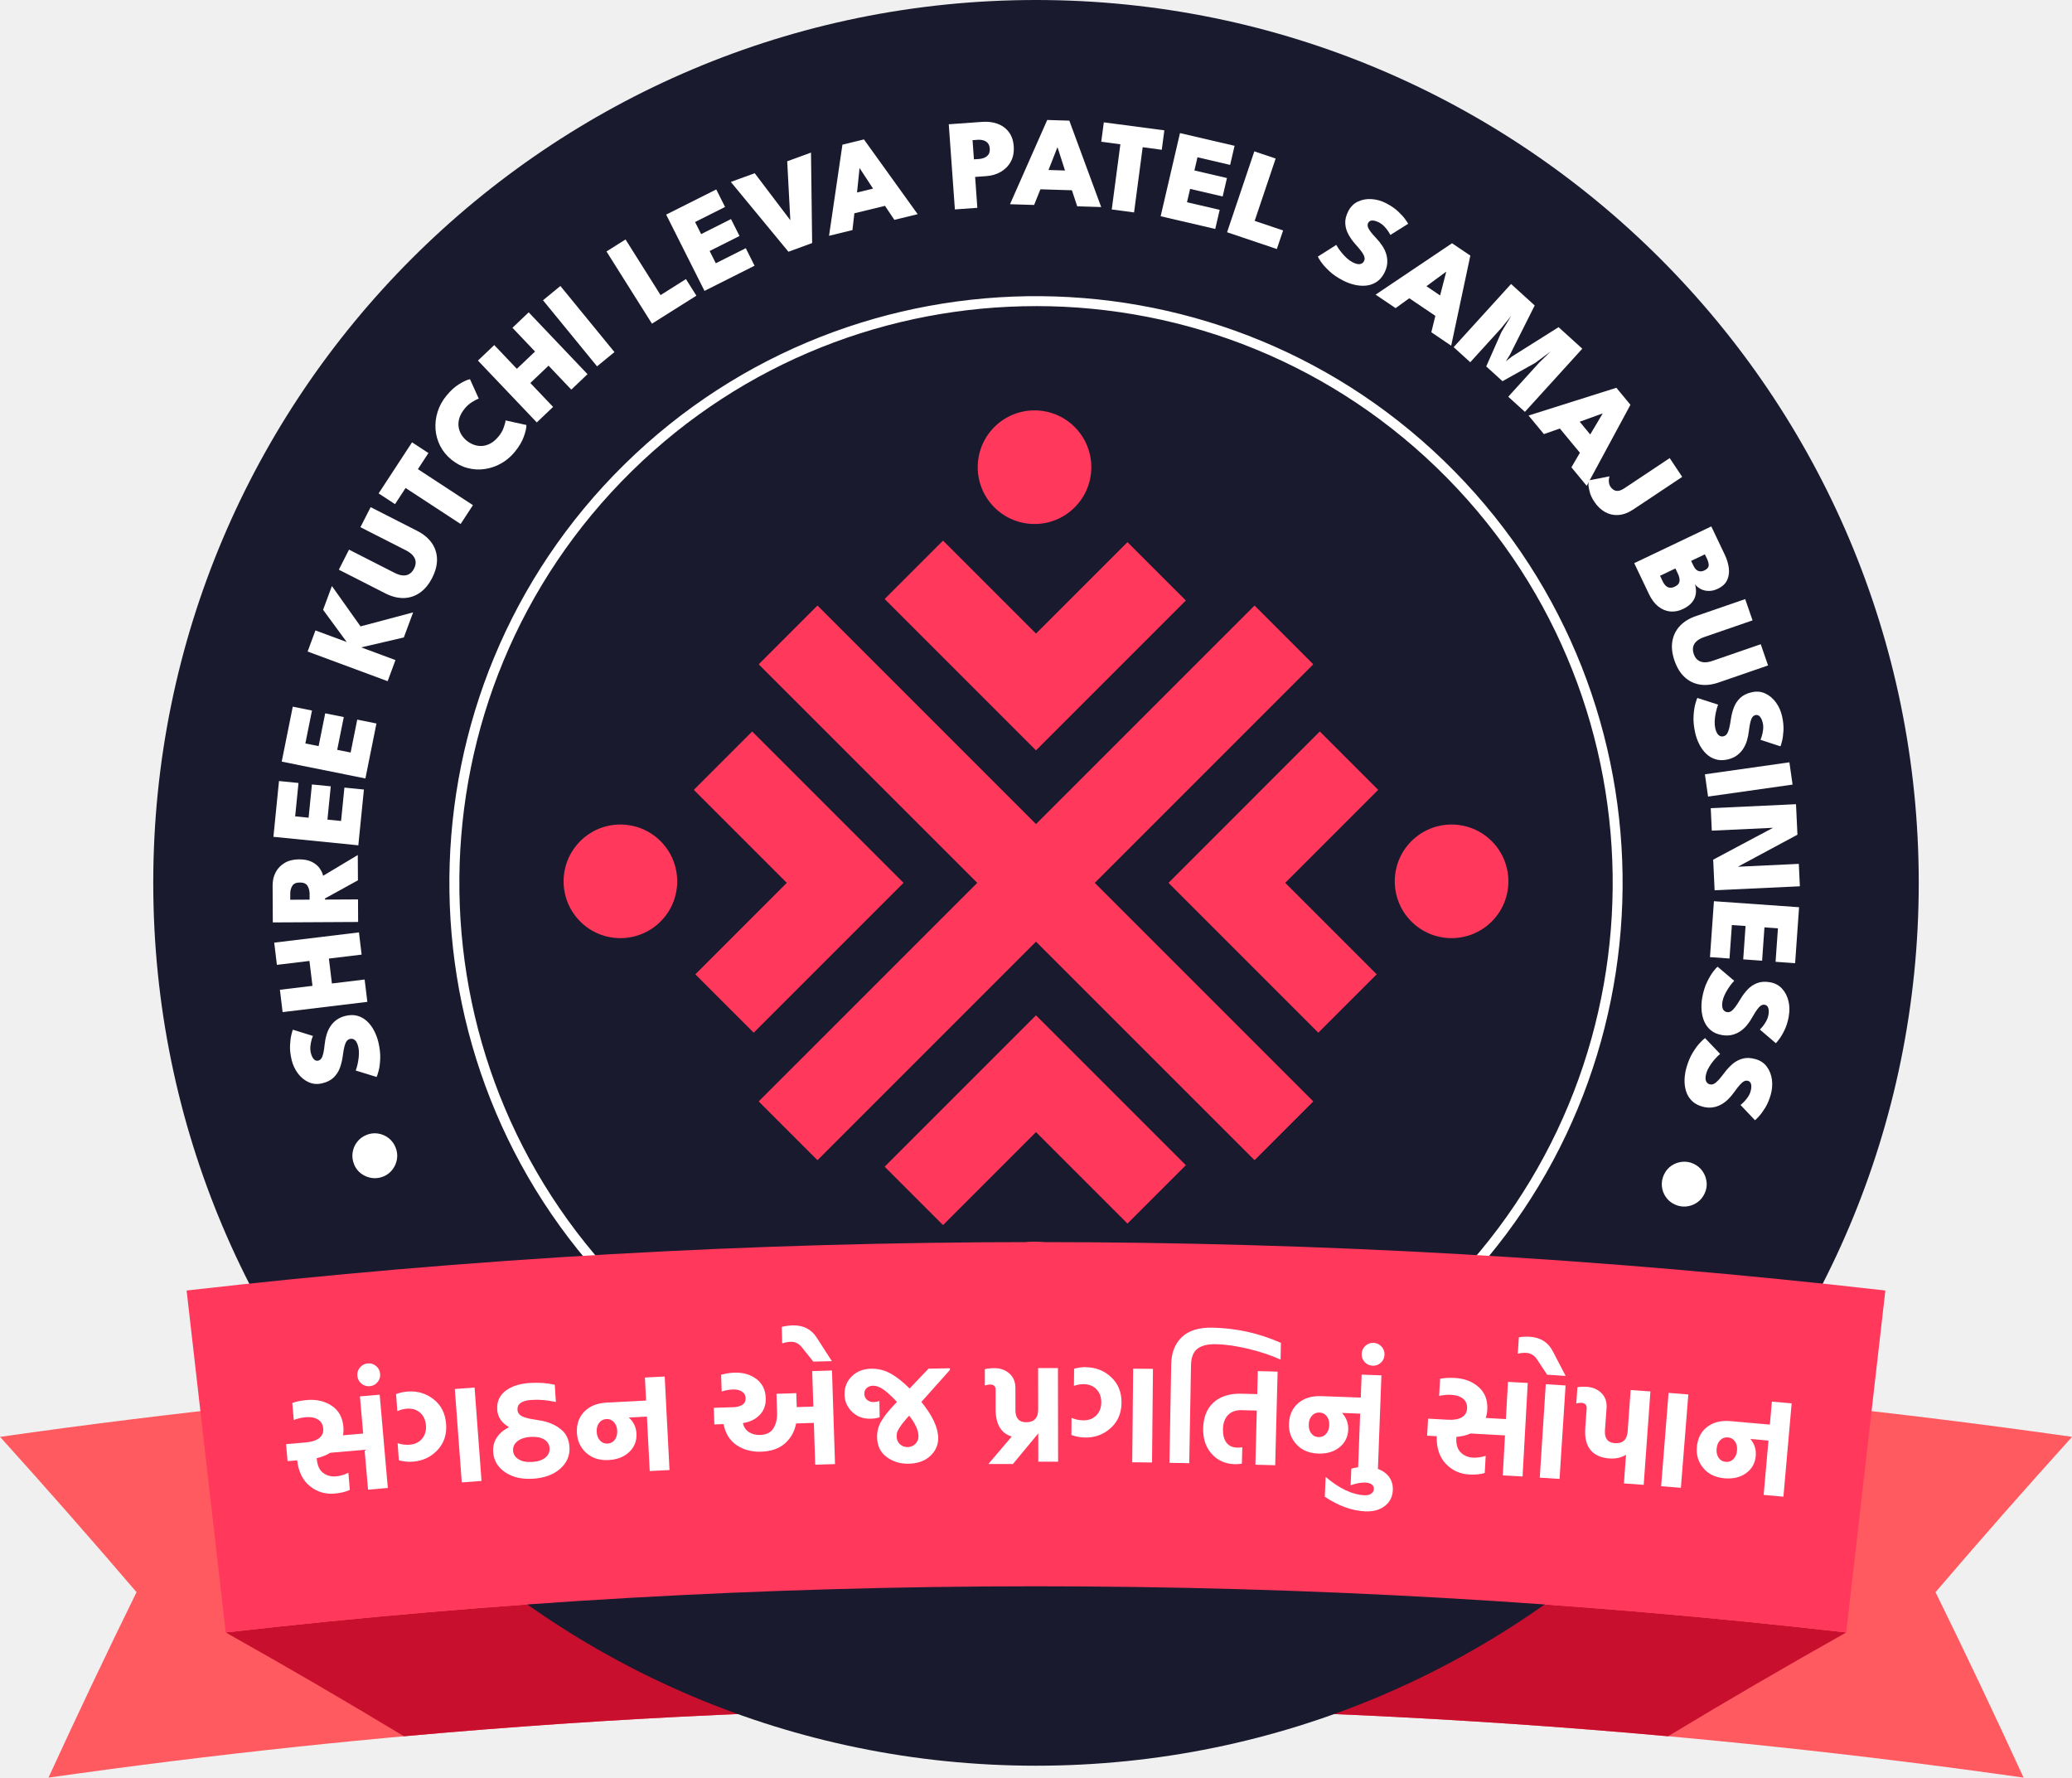
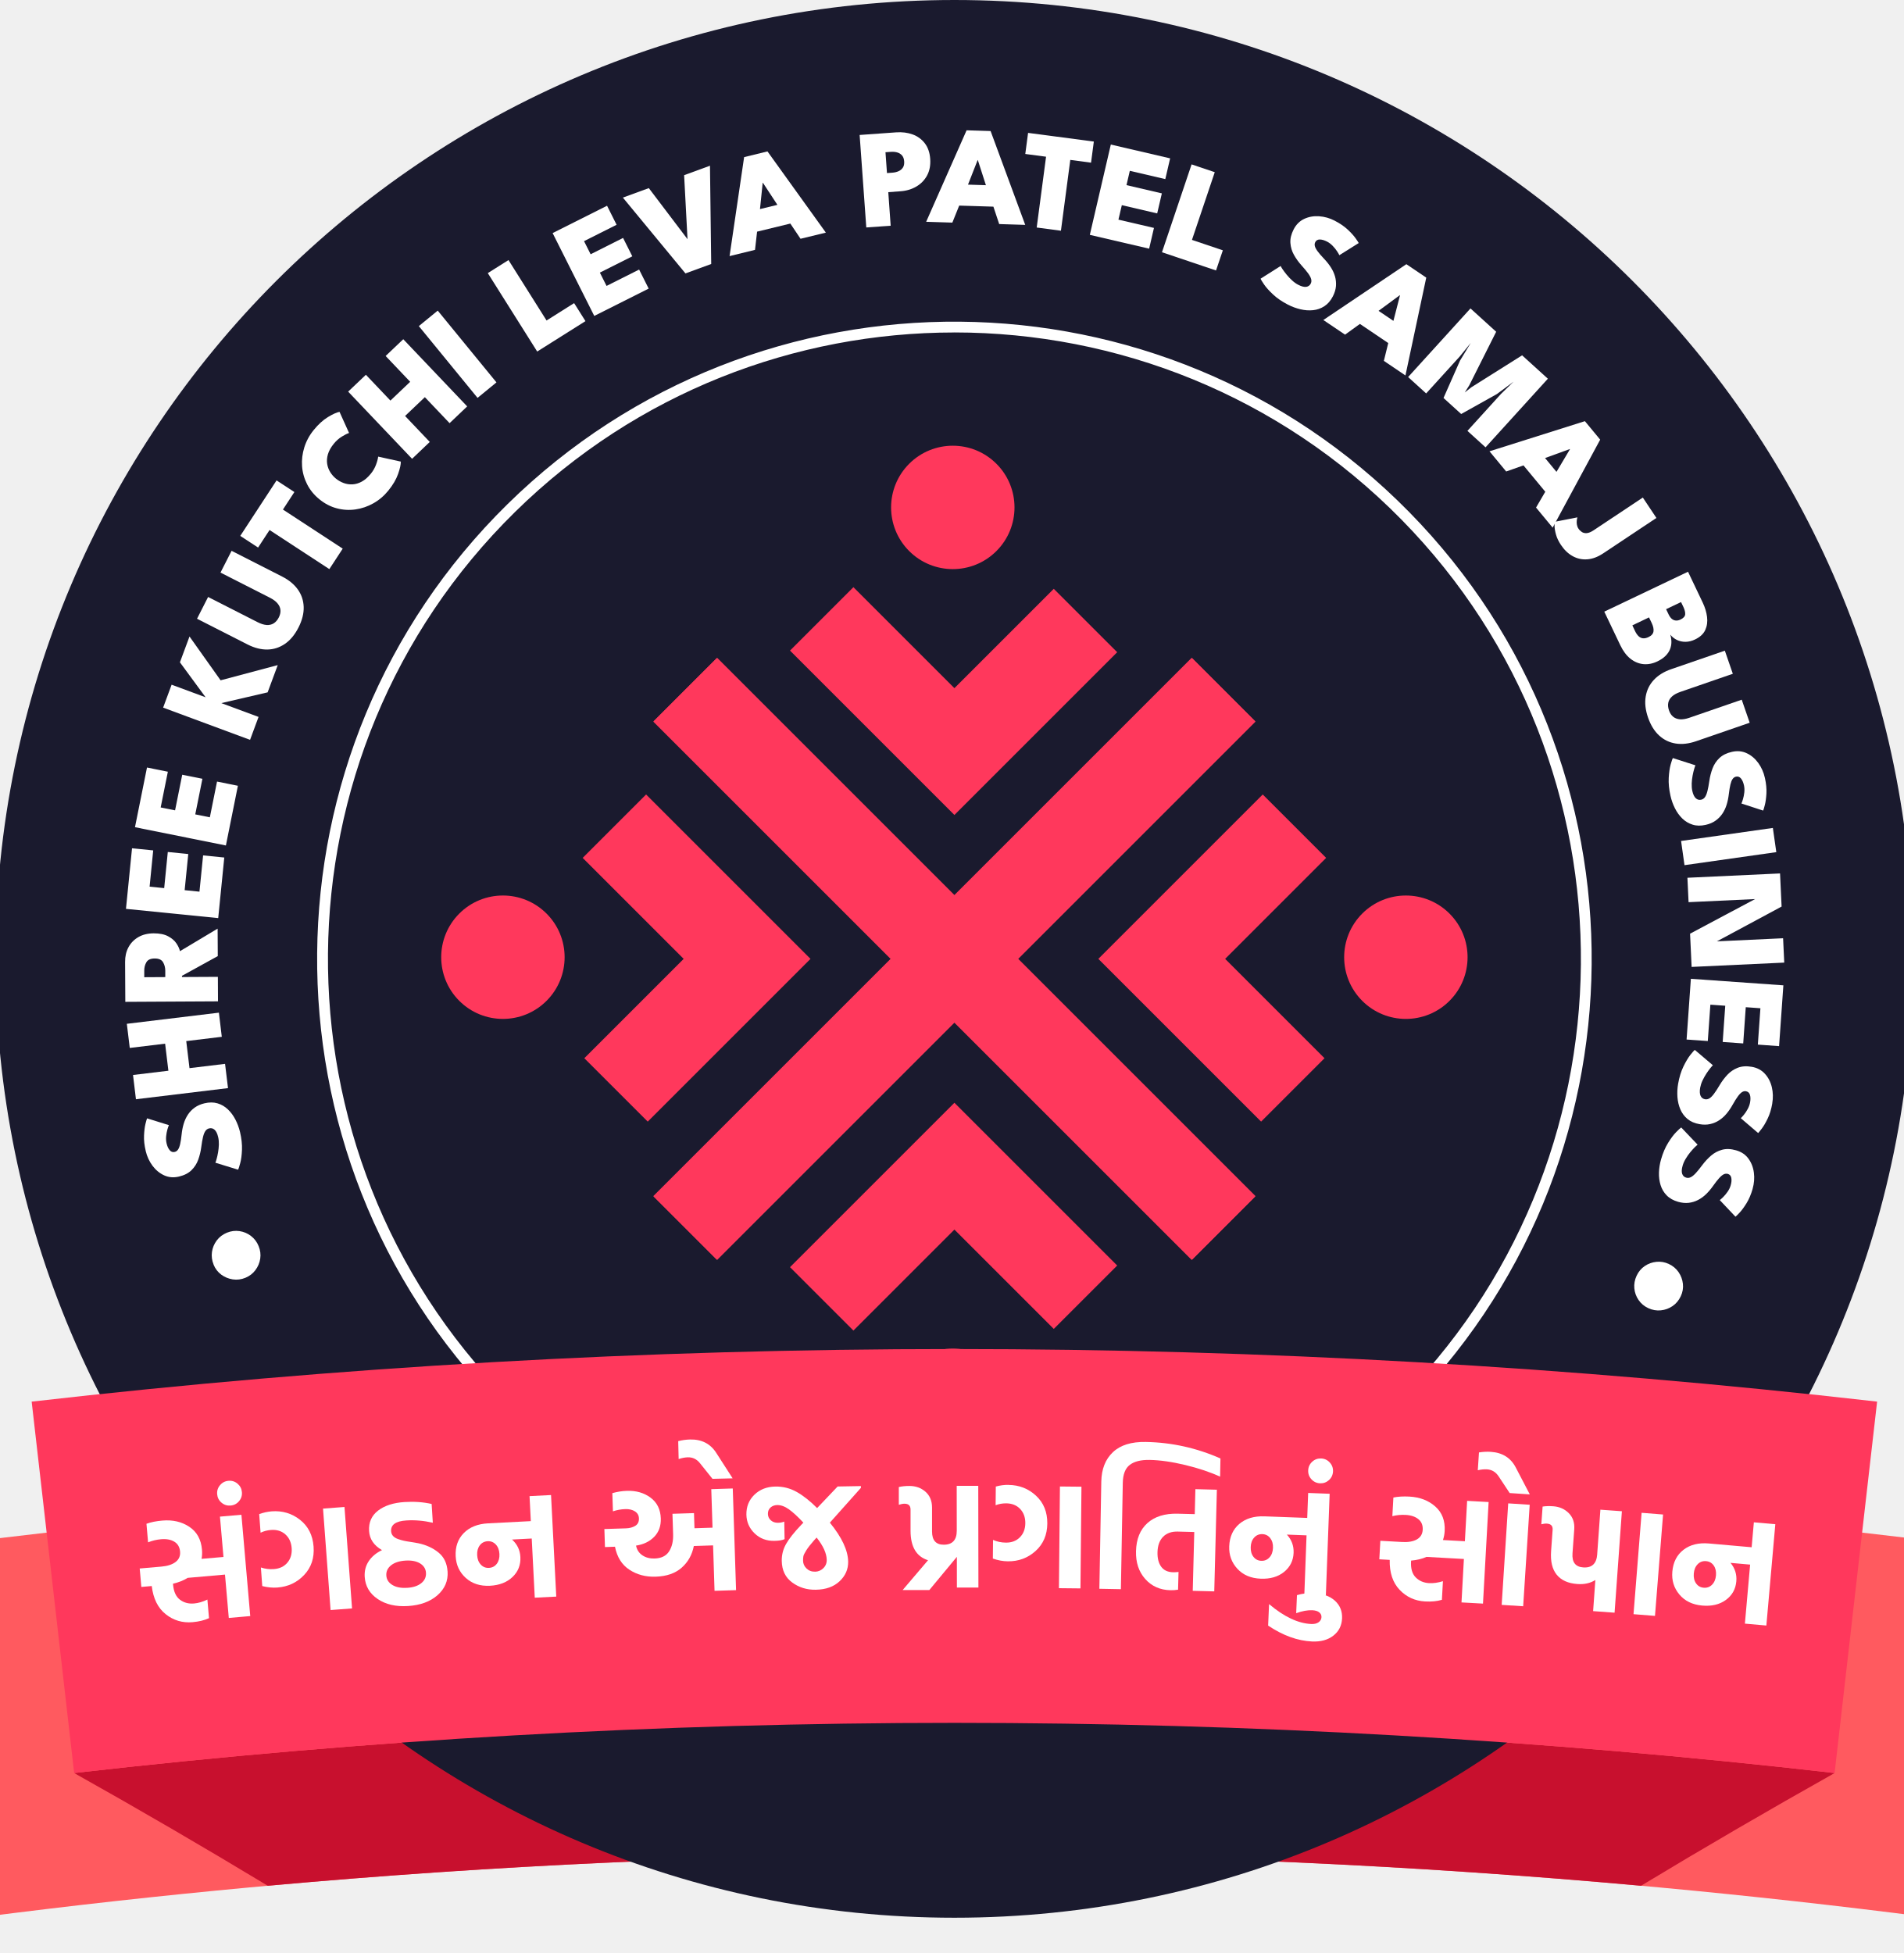
- <svg xmlns="http://www.w3.org/2000/svg" id="Layer_1" data-name="Layer 1" width="723.72" height="620.82" viewBox="0 0 723.72 620.82">
+ <svg xmlns="http://www.w3.org/2000/svg" id="Layer_1" data-name="Layer 1" viewBox="55 0 612 628">
  <defs>
    <style>
      .cls-1 {
        fill: #FF385C;
      }

      .cls-1, .cls-2, .cls-3, .cls-4, .cls-5, .cls-6 {
        stroke-width: 0px;
      }

      .cls-2 {
        fill: #C8102E;
      }

      .cls-3 {
        fill: #FF5A5F;
      }

      .cls-4 {
        fill: #fff;
      }

      .cls-5 {
        fill: #FF385C;
      }

      .cls-6 {
        fill: #1a1a2e;
      }
    </style>
  </defs>
  <g>
    <path class="cls-3" d="M706.79,620.82c-114.4-16.28-229.67-24.42-344.93-24.42s-230.52,8.14-344.92,24.42c9.93-21.65,20.18-43.24,30.75-64.77-15.59-18.22-31.48-36.31-47.67-54.24,120.01-17.08,240.93-25.62,361.85-25.62s241.85,8.54,361.87,25.62c-16.2,17.93-32.1,36.01-47.69,54.24,10.57,21.53,20.82,43.12,30.75,64.77Z" />
    <path class="cls-2" d="M644.87,570.13c-188.05-21.51-377.97-21.51-566.03,0,21.06,11.82,41.82,23.9,62.25,36.25,146.87-13.3,294.64-13.3,441.53,0,20.44-12.34,41.19-24.42,62.25-36.25Z" />
  </g>
  <circle class="cls-6" cx="361.86" cy="308.33" r="308.33" />
  <g>
    <path class="cls-4" d="M123.68,406.63c-.55-1.33-.72-2.69-.53-4.06.2-1.36.71-2.6,1.55-3.71.84-1.11,1.93-1.93,3.26-2.48,1.32-.54,2.67-.71,4.04-.51,1.37.2,2.6.73,3.69,1.56,1.09.84,1.92,1.92,2.46,3.26.55,1.34.72,2.68.52,4.03-.2,1.36-.72,2.58-1.55,3.69s-1.9,1.93-3.21,2.47c-1.34.55-2.69.72-4.06.52-1.37-.21-2.6-.72-3.71-1.53-1.1-.82-1.93-1.9-2.48-3.23Z" />
    <path class="cls-4" d="M101.86,370.13c-.44-1.83-.62-3.5-.55-5.01.07-1.51.22-2.75.46-3.72.24-.97.41-1.57.52-1.79l7.02,2.19c-.14.29-.3.74-.49,1.39-.18.65-.32,1.37-.4,2.17-.08.8-.03,1.57.14,2.3.22.94.55,1.67,1,2.19.44.53.98.71,1.61.56.44-.1.8-.36,1.07-.76.28-.4.51-1,.69-1.8s.34-1.82.47-3.1c.12-1.19.34-2.32.66-3.39.32-1.07.77-2.05,1.35-2.93.58-.88,1.3-1.64,2.18-2.27s1.91-1.09,3.13-1.38c1.55-.37,2.96-.37,4.22.01,1.26.37,2.36,1.02,3.32,1.93.96.91,1.76,2,2.42,3.27.66,1.27,1.15,2.61,1.49,4.01.49,2.08.7,3.99.63,5.73-.07,1.74-.26,3.18-.57,4.31s-.53,1.83-.69,2.08l-7.29-2.24c.09-.19.22-.59.39-1.19.17-.6.33-1.3.47-2.12.15-.82.23-1.66.26-2.53.02-.87-.05-1.68-.23-2.41-.26-1.12-.64-1.9-1.15-2.35-.5-.45-1.08-.6-1.75-.44-.48.12-.88.38-1.18.81-.31.43-.57,1.07-.78,1.92-.21.86-.4,1.98-.58,3.36-.18,1.38-.51,2.7-.97,3.98s-1.18,2.4-2.16,3.37c-.98.96-2.32,1.65-4.02,2.05-1.71.41-3.3.28-4.77-.39-1.46-.67-2.71-1.7-3.75-3.09-1.03-1.4-1.76-2.97-2.18-4.73Z" />
    <path class="cls-4" d="M114.88,334.77l1.05,8.7,11.43-1.38.95,7.8-29.6,3.58-.94-7.8,11.37-1.37-1.05-8.7-11.37,1.37-.94-7.76,29.6-3.58.93,7.76-11.43,1.38Z" />
    <path class="cls-4" d="M95.29,322.14l-.07-12.83c-.01-1.78.35-3.35,1.09-4.72.74-1.38,1.8-2.46,3.18-3.26s3.03-1.2,4.94-1.21c1.9,0,3.44.31,4.63.95,1.19.64,2.09,1.41,2.68,2.31.59.9.97,1.73,1.12,2.48l12.11-7.25.05,8.83-11.51,6.34v.39s11.54-.06,11.54-.06l.04,7.88-29.81.16ZM108.14,314.19v-2.12c-.02-.98-.25-1.87-.72-2.67-.47-.8-1.37-1.2-2.69-1.19-1.31,0-2.2.4-2.66,1.2-.46.79-.69,1.67-.69,2.63v2.19s6.76-.04,6.76-.04Z" />
    <path class="cls-4" d="M95.5,292.26l1.95-19.49,6.81.68-1.16,11.66,4.69.47,1.16-11.62,6.58.66-1.16,11.62,4.76.48,1.17-11.66,6.81.68-1.95,19.48-29.67-2.97Z" />
    <path class="cls-4" d="M98.4,265.99l3.86-19.19,6.71,1.35-2.31,11.49,4.63.93,2.3-11.45,6.49,1.3-2.3,11.45,4.69.94,2.31-11.49,6.71,1.35-3.86,19.2-29.23-5.88Z" />
    <path class="cls-4" d="M125.91,218.76l18.39-4.89-3.25,8.76-14.89,3.46,11.97,4.44-2.73,7.37-27.95-10.36,2.73-7.37,10.93,4.05-8.26-11.25,3.08-8.3,10,14.09Z" />
    <path class="cls-4" d="M125.9,184.1l3.56-6.98,16.26,8.28c2.19,1.12,3.87,2.51,5.05,4.17,1.18,1.66,1.8,3.53,1.87,5.61.06,2.08-.49,4.28-1.67,6.6-1.18,2.32-2.64,4.08-4.36,5.26-1.73,1.18-3.61,1.79-5.65,1.82-2.04.03-4.16-.51-6.35-1.62l-16.26-8.28,3.56-7,15.88,8.09c1.08.55,2.06.86,2.93.92.86.06,1.62-.12,2.28-.53.65-.41,1.2-1.03,1.63-1.88.42-.83.61-1.63.54-2.38-.06-.76-.37-1.47-.93-2.14-.55-.67-1.37-1.28-2.46-1.84l-15.88-8.08Z" />
    <path class="cls-4" d="M141.66,170.44l-3.68,5.63-5.73-3.75,11.67-17.84,5.73,3.74-3.68,5.63,19.22,12.57-4.3,6.58-19.22-12.57Z" />
    <path class="cls-4" d="M174.21,152.35c.75-.92,1.32-1.91,1.7-2.96.39-1.05.61-1.9.68-2.56l7.28,1.6c.02.93-.27,2.26-.88,3.99-.61,1.73-1.65,3.5-3.13,5.33-1.39,1.71-2.99,3.07-4.81,4.09-1.82,1.03-3.74,1.68-5.76,1.97s-4.02.17-6.01-.36c-1.99-.52-3.84-1.49-5.56-2.88-1.72-1.39-3.05-3.02-3.98-4.86-.93-1.84-1.48-3.79-1.62-5.82-.14-2.03.1-4.05.73-6.06.63-2,1.63-3.86,3.02-5.56,1.48-1.82,3-3.21,4.57-4.16,1.57-.95,2.8-1.51,3.72-1.68l3.07,6.8c-.63.2-1.42.6-2.37,1.19-.94.59-1.79,1.35-2.54,2.27-.93,1.15-1.55,2.26-1.88,3.35-.32,1.09-.4,2.12-.25,3.1.15.98.49,1.87.99,2.68.5.81,1.12,1.51,1.85,2.1.74.6,1.56,1.06,2.46,1.4.9.33,1.85.48,2.84.43.99-.05,1.99-.34,2.98-.88,1-.53,1.96-1.38,2.89-2.52Z" />
    <path class="cls-4" d="M191.59,127.72l-6.35,6.04,7.94,8.35-5.69,5.42-20.55-21.6,5.7-5.42,7.89,8.3,6.35-6.04-7.89-8.3,5.67-5.39,20.55,21.6-5.66,5.39-7.94-8.35Z" />
    <path class="cls-4" d="M189.66,104.86l6.08-4.98,18.88,23.08-6.08,4.98-18.88-23.08Z" />
    <path class="cls-4" d="M211.84,87.82l6.65-4.19,12.24,19.43,8.86-5.59,3.65,5.79-15.52,9.78-15.89-25.23Z" />
    <path class="cls-4" d="M232.68,74.95l17.5-8.79,3.07,6.12-10.47,5.26,2.12,4.22,10.43-5.25,2.97,5.91-10.43,5.24,2.15,4.28,10.47-5.26,3.07,6.12-17.49,8.79-13.39-26.64Z" />
    <path class="cls-4" d="M283.66,84.89l-8.27,3.03-20.12-24.38,8.34-3.05,12.44,16.42-1.09-20.58,8.31-3.04.4,31.6Z" />
    <path class="cls-4" d="M294.26,50.52l7.5-1.83,18.77,26.11-8.14,1.98-3.28-4.89-10.69,2.6-.67,5.86-8.18,2,4.68-31.83ZM299.36,67.23l5.59-1.36-4.66-7.1h-.07s-.87,8.46-.87,8.46Z" />
    <path class="cls-4" d="M331.41,43.4l11.71-.84c1.92-.14,3.69.08,5.29.66,1.6.58,2.91,1.53,3.93,2.85,1.01,1.31,1.6,2.99,1.74,5.04.14,2.03-.19,3.79-1,5.3-.81,1.51-1.97,2.7-3.47,3.58-1.5.88-3.21,1.39-5.13,1.52l-3.88.28.77,10.79-7.84.56-2.14-29.74ZM340.18,55.65l1.69-.12c.78-.05,1.47-.22,2.06-.49.59-.27,1.05-.66,1.38-1.17.33-.51.46-1.18.4-1.99-.06-.79-.28-1.42-.68-1.89-.4-.46-.9-.78-1.53-.97-.62-.18-1.33-.25-2.11-.19l-1.69.12.48,6.69Z" />
    <path class="cls-4" d="M365.78,41.9l7.72.24,11.13,30.17-8.37-.26-1.86-5.6-11-.34-2.2,5.47-8.42-.26,13-29.42ZM366.23,59.37l5.76.18-2.6-8.08h-.06s-3.1,7.9-3.1,7.9Z" />
    <path class="cls-4" d="M391.32,50.39l-6.67-.88.9-6.78,21.14,2.79-.9,6.79-6.67-.89-3.01,22.77-7.79-1.03,3.01-22.77Z" />
    <path class="cls-4" d="M412.15,46.48l19.07,4.44-1.55,6.67-11.41-2.66-1.07,4.6,11.37,2.65-1.5,6.44-11.37-2.65-1.09,4.66,11.42,2.66-1.55,6.67-19.07-4.44,6.75-29.04Z" />
    <path class="cls-4" d="M438.12,52.86l7.45,2.51-7.33,21.77,9.93,3.35-2.19,6.48-17.38-5.86,9.52-28.25Z" />
    <path class="cls-4" d="M484.15,70.98c1.67.86,3.06,1.81,4.16,2.84,1.1,1.03,1.94,1.96,2.52,2.77.58.82.92,1.34,1.03,1.56l-6.23,3.91c-.13-.29-.37-.71-.74-1.27s-.83-1.14-1.39-1.72c-.56-.58-1.17-1.05-1.84-1.39-.86-.44-1.63-.66-2.31-.67-.69,0-1.18.28-1.47.85-.21.4-.24.84-.12,1.31s.43,1.04.92,1.69c.49.66,1.16,1.44,2.05,2.37.82.86,1.54,1.77,2.15,2.71.61.94,1.06,1.92,1.35,2.93.29,1.01.39,2.06.31,3.13-.09,1.07-.42,2.16-.99,3.28-.73,1.42-1.65,2.48-2.75,3.19s-2.31,1.14-3.62,1.27c-1.32.14-2.67.04-4.06-.29-1.39-.33-2.73-.82-4.01-1.48-1.9-.98-3.49-2.06-4.76-3.25-1.28-1.19-2.25-2.27-2.91-3.23-.66-.97-1.04-1.59-1.13-1.88l6.44-4.08c.09.2.3.55.64,1.07.35.52.78,1.09,1.31,1.74.52.64,1.11,1.26,1.75,1.84.64.59,1.3,1.06,1.97,1.4,1.02.53,1.86.74,2.53.66.67-.09,1.16-.43,1.47-1.03.23-.44.28-.92.15-1.44-.13-.51-.44-1.12-.96-1.84-.51-.71-1.24-1.59-2.18-2.63-.93-1.03-1.72-2.14-2.39-3.33-.67-1.18-1.05-2.46-1.15-3.83s.25-2.83,1.05-4.39c.81-1.57,1.94-2.69,3.4-3.37,1.46-.68,3.05-.96,4.78-.84,1.73.12,3.4.59,5.01,1.42Z" />
    <path class="cls-4" d="M507.17,84.95l6.4,4.32-6.69,31.46-6.94-4.69,1.41-5.73-9.11-6.15-4.78,3.45-6.98-4.71,26.7-17.95ZM498.24,99.96l4.77,3.22,2.12-8.22-.06-.04-6.83,5.03Z" />
    <path class="cls-4" d="M552.68,121.77l-20.05,22.07-5.82-5.29,10.78-11.87,4.03-3.93-5.34,3.96-11.48,6.42-5.68-5.16,5.31-12.02,3.45-5.68-3.55,4.37-10.79,11.87-5.8-5.27,20.05-22.06,8.26,7.5-8.64,17.2-1.45,2.31,2.14-1.68,16.29-10.25,8.28,7.52Z" />
    <path class="cls-4" d="M564.57,135.42l4.92,5.95-15.28,28.3-5.34-6.46,2.97-5.09-7.01-8.47-5.56,1.96-5.37-6.49,30.67-9.69ZM551.77,147.29l3.67,4.44,4.34-7.29-.04-.05-7.98,2.9Z" />
    <path class="cls-4" d="M570.42,177.96c-1.71,1.14-3.4,1.77-5.07,1.89-1.67.13-3.23-.21-4.69-1.01-1.46-.8-2.73-2.02-3.81-3.65-.75-1.13-1.27-2.22-1.56-3.27-.3-1.06-.45-1.96-.47-2.7-.02-.75.01-1.23.09-1.44l7.27-1.42c-.11.31-.18.67-.22,1.07-.05.41-.03.84.05,1.3.08.45.24.88.5,1.26.27.42.63.77,1.06,1.06.43.3.96.42,1.59.38.63-.04,1.38-.35,2.25-.93l15.79-10.51,4.37,6.56-17.14,11.41Z" />
    <path class="cls-4" d="M597.73,183.84l4.72,9.91c.74,1.55,1.21,3.09,1.4,4.62.2,1.53,0,2.93-.57,4.2-.58,1.27-1.68,2.29-3.3,3.06-1.03.5-2.05.74-3.06.75-1.01,0-1.93-.2-2.77-.61-.83-.41-1.54-.98-2.12-1.7.24.79.36,1.58.36,2.38,0,.8-.15,1.58-.45,2.33-.3.75-.78,1.46-1.45,2.13-.67.67-1.54,1.26-2.61,1.77-1.52.73-3.03,1.01-4.52.87-1.49-.15-2.87-.73-4.15-1.74-1.27-1.01-2.35-2.45-3.24-4.31l-5.16-10.82,26.91-12.83ZM579.83,201.08l.88,1.86c.34.71.72,1.25,1.14,1.65.42.39.89.61,1.42.66.52.05,1.1-.08,1.74-.38.98-.46,1.52-1.08,1.62-1.85.11-.77-.09-1.66-.58-2.7l-.86-1.79-5.36,2.56ZM590.69,195.9l.81,1.69c.29.6.62,1.06,1,1.39.38.32.81.51,1.29.55.48.05,1-.06,1.56-.33.92-.44,1.41-.99,1.47-1.65.05-.66-.14-1.44-.57-2.36l-.76-1.59-4.79,2.28Z" />
    <path class="cls-4" d="M615,224.99l2.56,7.41-17.25,5.95c-2.32.8-4.49,1.05-6.5.74-2.02-.31-3.8-1.16-5.34-2.56-1.54-1.4-2.73-3.33-3.59-5.79-.85-2.46-1.1-4.73-.75-6.78.35-2.07,1.22-3.84,2.62-5.34,1.39-1.49,3.25-2.64,5.57-3.44l17.25-5.95,2.57,7.43-16.84,5.81c-1.15.4-2.05.88-2.7,1.47-.64.58-1.05,1.25-1.21,2-.16.76-.09,1.58.22,2.48.3.88.75,1.57,1.34,2.05.59.48,1.32.75,2.19.83.87.06,1.88-.1,3.03-.5l16.84-5.81Z" />
    <path class="cls-4" d="M622.45,250.13c.41,1.84.57,3.51.49,5.02-.09,1.51-.26,2.74-.51,3.71s-.43,1.56-.54,1.79l-6.99-2.28c.14-.28.31-.74.5-1.39.19-.64.34-1.36.43-2.16.09-.8.05-1.57-.11-2.3-.21-.94-.53-1.68-.97-2.2-.43-.53-.97-.72-1.6-.58-.44.1-.8.35-1.08.75-.29.4-.52,1-.71,1.79-.19.79-.36,1.82-.51,3.09-.14,1.19-.37,2.32-.7,3.38-.33,1.07-.79,2.04-1.38,2.91s-1.33,1.62-2.21,2.24-1.93,1.07-3.15,1.34c-1.56.35-2.96.33-4.21-.07-1.25-.39-2.35-1.05-3.3-1.97-.95-.92-1.74-2.02-2.38-3.3-.64-1.27-1.12-2.62-1.43-4.03-.47-2.09-.65-4-.56-5.74.1-1.74.31-3.18.62-4.3.32-1.13.55-1.82.72-2.07l7.25,2.33c-.1.19-.23.59-.41,1.18-.18.6-.34,1.3-.5,2.11-.16.82-.25,1.66-.29,2.53-.03.87.03,1.68.19,2.41.25,1.12.62,1.9,1.12,2.36.5.46,1.07.62,1.73.47.49-.11.89-.37,1.2-.8.31-.43.58-1.06.8-1.92.22-.85.43-1.97.63-3.36.2-1.37.54-2.69,1.02-3.97.48-1.27,1.21-2.39,2.21-3.34s2.34-1.62,4.04-2c1.72-.39,3.31-.24,4.76.45,1.46.68,2.69,1.73,3.71,3.14,1.01,1.41,1.72,2.99,2.11,4.76Z" />
    <path class="cls-4" d="M625.01,266.23l1.11,7.78-29.52,4.19-1.1-7.78,29.51-4.19Z" />
    <path class="cls-4" d="M620.51,288.45l-.08.6-22.52,1.05-.37-7.85,29.78-1.39.5,10.65-21.96,11.81-.14-.56,22.58-1.06.37,7.83-29.78,1.39-.5-10.69,22.13-11.78Z" />
    <path class="cls-4" d="M628.39,316.86l-1.38,19.53-6.83-.49.83-11.69-4.71-.34-.82,11.65-6.6-.47.82-11.65-4.78-.34-.83,11.69-6.82-.48,1.38-19.53,29.74,2.1Z" />
    <path class="cls-4" d="M624.82,354.84c-.32,1.85-.81,3.46-1.47,4.82-.65,1.36-1.29,2.44-1.89,3.23s-1,1.28-1.18,1.45l-5.58-4.78c.23-.21.56-.57.99-1.09.43-.52.84-1.13,1.22-1.84.39-.71.65-1.43.78-2.17.17-.95.15-1.75-.05-2.41s-.62-1.03-1.26-1.15c-.44-.08-.87.01-1.29.28-.41.26-.86.72-1.34,1.38-.48.65-1.03,1.54-1.66,2.65-.58,1.05-1.23,2-1.94,2.86s-1.51,1.58-2.4,2.16c-.88.58-1.85.99-2.9,1.22-1.05.24-2.19.25-3.42.03-1.57-.27-2.86-.83-3.87-1.67-1.01-.84-1.77-1.87-2.29-3.08-.52-1.21-.83-2.53-.94-3.96-.1-1.42-.03-2.85.22-4.27.37-2.1.93-3.94,1.69-5.52.76-1.57,1.5-2.81,2.22-3.74.73-.92,1.21-1.46,1.46-1.63l5.81,4.93c-.16.14-.44.45-.83.93s-.81,1.07-1.27,1.76c-.45.69-.87,1.44-1.24,2.22-.37.79-.61,1.56-.75,2.3-.2,1.12-.15,2,.13,2.62.28.61.76.98,1.43,1.1.49.08.96-.01,1.41-.28.45-.27.94-.76,1.47-1.47.53-.7,1.15-1.66,1.86-2.86.71-1.19,1.53-2.28,2.46-3.27.93-.99,2.04-1.74,3.32-2.24,1.28-.5,2.78-.61,4.5-.31,1.74.3,3.15,1.05,4.23,2.24,1.09,1.19,1.83,2.63,2.23,4.32s.44,3.43.13,5.21Z" />
    <path class="cls-4" d="M618.51,382.27c-.52,1.81-1.18,3.36-1.97,4.64-.8,1.29-1.54,2.29-2.22,3.02-.69.73-1.13,1.17-1.33,1.31l-5.05-5.34c.25-.18.62-.51,1.1-.98.48-.48.95-1.04,1.41-1.7.46-.66.8-1.35,1-2.07.27-.92.33-1.72.2-2.4s-.51-1.1-1.13-1.28c-.43-.12-.87-.07-1.31.14-.44.22-.93.63-1.48,1.24-.55.6-1.19,1.43-1.93,2.47-.69.98-1.43,1.86-2.23,2.64s-1.67,1.41-2.61,1.9-1.94.79-3.01.92c-1.07.12-2.2.01-3.41-.33-1.53-.44-2.76-1.13-3.67-2.07-.92-.94-1.57-2.04-1.96-3.31-.39-1.26-.56-2.61-.52-4.03.05-1.43.27-2.83.67-4.22.59-2.06,1.34-3.82,2.26-5.31.92-1.49,1.79-2.65,2.61-3.48.82-.84,1.36-1.33,1.62-1.48l5.26,5.52c-.17.13-.48.41-.92.84-.44.44-.92.98-1.45,1.62-.53.64-1.01,1.33-1.46,2.09-.45.75-.78,1.48-.98,2.21-.32,1.1-.37,1.97-.15,2.61s.65,1.06,1.3,1.24c.48.14.95.1,1.43-.13.48-.22,1.02-.66,1.62-1.3.6-.65,1.32-1.53,2.15-2.65.83-1.11,1.76-2.11,2.79-3s2.21-1.52,3.53-1.88c1.33-.37,2.83-.31,4.51.17,1.7.48,3.02,1.37,3.97,2.67s1.54,2.81,1.76,4.53c.22,1.72.08,3.45-.41,5.19Z" />
    <path class="cls-4" d="M595.39,416.83c-.61,1.31-1.48,2.36-2.62,3.14-1.14.78-2.4,1.24-3.78,1.38-1.38.14-2.73-.1-4.04-.71-1.3-.6-2.34-1.48-3.12-2.62-.78-1.14-1.24-2.4-1.36-3.77s.12-2.71.73-4.02c.61-1.31,1.48-2.35,2.61-3.12,1.13-.77,2.39-1.22,3.76-1.36,1.38-.14,2.71.09,3.99.69,1.31.61,2.35,1.49,3.14,2.63.78,1.15,1.24,2.4,1.39,3.76.15,1.36-.08,2.7-.7,4.01Z" />
  </g>
  <path class="cls-4" d="M361.88,513.23c-53.1,0-106.17-20.44-146.24-61.22-79.22-80.63-78.08-210.67,2.54-289.9,80.63-79.22,210.68-78.08,289.9,2.54h0c79.22,80.63,78.08,210.67-2.54,289.9-39.85,39.15-91.77,58.68-143.66,58.68ZM361.85,106.91c-51.01,0-102.05,19.19-141.22,57.68-79.26,77.88-80.38,205.72-2.5,284.98,77.88,79.26,205.72,80.39,284.98,2.5,79.26-77.88,80.38-205.72,2.5-284.98-39.39-40.08-91.56-60.19-143.76-60.19Z" />
  <g>
    <g>
      <polygon class="cls-5" points="393.81 189.34 361.86 221.28 329.39 188.81 309 209.2 361.86 262.06 414.2 209.72 393.81 189.34" />
      <polygon class="cls-5" points="438.16 211.51 361.86 287.8 285.57 211.51 265.18 231.9 361.86 328.58 458.54 231.9 438.16 211.51" />
      <rect class="cls-5" x="341.5" y="143.33" width="39.68" height="39.68" rx="19.84" ry="19.84" transform="translate(-9.54 303.29) rotate(-45)" />
    </g>
    <g>
      <polygon class="cls-5" points="393.81 427.32 361.86 395.38 329.39 427.85 309 407.46 361.86 354.6 414.2 406.94 393.81 427.32" />
      <polygon class="cls-5" points="438.16 405.15 361.86 328.86 285.57 405.15 265.18 384.76 361.86 288.08 458.54 384.76 438.16 405.15" />
      <rect class="cls-5" x="341.5" y="433.65" width="39.68" height="39.68" rx="19.84" ry="19.84" transform="translate(-214.83 388.33) rotate(-45)" />
    </g>
    <g>
      <polygon class="cls-5" points="480.86 340.28 448.91 308.33 481.38 275.86 460.99 255.47 408.14 308.33 460.47 360.66 480.86 340.28" />
      <polygon class="cls-5" points="458.68 384.62 382.39 308.33 458.68 232.04 438.3 211.65 341.61 308.33 438.3 405.01 458.68 384.62" />
      <rect class="cls-5" x="487.18" y="287.96" width="39.68" height="39.68" rx="19.84" ry="19.84" transform="translate(-69.15 448.67) rotate(-45)" />
    </g>
    <g>
      <polygon class="cls-5" points="242.87 340.28 274.81 308.33 242.34 275.86 262.73 255.47 315.59 308.33 263.26 360.66 242.87 340.28" />
      <polygon class="cls-5" points="265.04 384.62 341.34 308.33 265.04 232.04 285.43 211.65 382.11 308.33 285.43 405.01 265.04 384.62" />
      <rect class="cls-5" x="196.86" y="287.96" width="39.68" height="39.68" rx="19.84" ry="19.84" transform="translate(-154.18 243.38) rotate(-45)" />
    </g>
  </g>
  <path class="cls-1" d="M644.87,570.13c-188.05-21.51-377.97-21.51-566.03,0-4.55-39.81-9.11-79.62-13.66-119.43,197.14-22.55,396.2-22.55,593.35,0-4.55,39.81-9.11,79.62-13.67,119.43Z" />
  <g>
    <path class="cls-4" d="M100.44,510.28l-.52-5.92,6.99-.61c1.97-.17,3.5-.68,4.57-1.5,1.07-.83,1.54-1.94,1.42-3.33-.13-1.46-.75-2.52-1.87-3.19s-2.53-.93-4.25-.78c-1.46.13-2.85.46-4.17,1l-.52-5.97c1.42-.52,3.12-.86,5.1-1.03,3.33-.29,6.22.37,8.66,1.99,2.44,1.61,3.81,4.07,4.09,7.37.09,1,.04,1.99-.13,2.95l7.04-.61-1.13-12.97,6.9-.6,2.84,32.58-6.9.6-1.22-13.94-11.99,1.05c-1.33.83-2.91,1.46-4.73,1.88l.03.34c.2,2.23.93,3.83,2.2,4.8,1.28.97,2.79,1.37,4.54,1.22,1.39-.12,2.82-.54,4.29-1.26l.52,5.98c-1.47.68-3.23,1.11-5.27,1.29-3.27.29-6.16-.57-8.66-2.57-2.51-2-4-5.02-4.48-9.05l-3.35.29Z" />
    <path class="cls-4" d="M131.84,482.73c-.71.84-1.62,1.3-2.72,1.39s-2.07-.22-2.91-.94c-.84-.71-1.3-1.62-1.39-2.72-.09-1.1.22-2.07.94-2.91.71-.84,1.62-1.3,2.72-1.39,1.1-.09,2.07.22,2.91.94s1.3,1.62,1.39,2.72c.09,1.1-.22,2.07-.94,2.91Z" />
    <path class="cls-4" d="M142.36,485.98c3.43-.25,6.47.65,9.1,2.72,2.63,2.07,4.08,4.93,4.36,8.6s-.74,6.71-3.03,9.14c-2.3,2.44-5.16,3.78-8.6,4.04-1.56.12-3.18-.04-4.87-.47l-.44-5.98c1.34.45,2.73.63,4.19.52,1.85-.14,3.29-.83,4.34-2.08s1.5-2.8,1.37-4.65c-.14-1.88-.82-3.36-2.04-4.44-1.22-1.08-2.76-1.55-4.6-1.41-1.2.09-2.32.38-3.36.88l-.44-5.98c1.33-.49,2.68-.78,4.04-.89ZM158.86,485.1l6.9-.52,2.43,32.62-6.9.52-2.43-32.62Z" />
    <path class="cls-4" d="M198.91,505.32c.19,3.02-.89,5.56-3.25,7.63-2.36,2.07-5.52,3.23-9.48,3.48-3.92.25-7.18-.51-9.76-2.27-2.59-1.76-3.97-4.13-4.16-7.11-.12-1.88.31-3.56,1.29-5.04.98-1.48,2.4-2.66,4.27-3.56-2.6-1.5-3.99-3.54-4.15-6.14-.17-2.76.79-4.94,2.88-6.56,2.1-1.61,4.93-2.53,8.5-2.76,3.15-.2,6.06.01,8.73.62l.38,6.03c-2.94-.66-5.77-.91-8.5-.73-3.41.21-5.04,1.38-4.91,3.48.04.58.24,1.08.61,1.5.37.41.9.75,1.6,1,.7.25,1.35.43,1.94.56s1.38.26,2.37.41c.99.15,1.71.27,2.17.37,2.61.55,4.79,1.55,6.56,3.01,1.77,1.45,2.73,3.47,2.9,6.07ZM185.91,510.58c1.95-.12,3.46-.63,4.55-1.51s1.58-1.99,1.5-3.32c-.08-1.3-.72-2.3-1.9-3.03-1.19-.72-2.75-1.02-4.7-.9-1.98.13-3.52.63-4.62,1.51-1.1.88-1.61,1.97-1.53,3.27s.72,2.31,1.93,3.05c1.2.74,2.79,1.05,4.77.92Z" />
    <path class="cls-4" d="M225.26,481.09l6.91-.35,1.68,32.66-6.91.35-.98-19.03-6.33.33c1.67,1.51,2.57,3.38,2.68,5.62.13,2.53-.7,4.67-2.5,6.4-1.8,1.73-4.22,2.68-7.27,2.84-3.15.16-5.74-.68-7.77-2.5-2.03-1.83-3.12-4.16-3.26-6.98-.16-3.05.71-5.53,2.59-7.45,1.89-1.92,4.5-2.97,7.84-3.14l13.73-.71-.41-8.03ZM209.26,496.92c-.63.83-.9,1.88-.84,3.14s.45,2.28,1.16,3.04c.7.76,1.58,1.12,2.62,1.06,1.07-.05,1.92-.5,2.54-1.33.62-.83.9-1.88.84-3.14-.07-1.27-.45-2.28-1.16-3.04-.71-.76-1.58-1.11-2.62-1.06-1.07.06-1.92.5-2.54,1.33Z" />
    <path class="cls-4" d="M283.68,478.85l6.92-.22,1.06,32.69-6.92.22-.47-14.61-6.19.2c-.56,2.85-1.87,5.17-3.92,6.98s-4.84,2.77-8.34,2.88c-3.22.11-6.03-.64-8.46-2.24-2.43-1.59-3.97-4.06-4.63-7.39l-3.22.11-.19-5.8,6.97-.22c1.14-.04,2.12-.3,2.95-.8s1.23-1.3,1.19-2.41c-.03-.97-.46-1.72-1.29-2.25s-1.86-.77-3.09-.73c-1.4.05-2.72.29-3.98.72l-.19-5.85c1.55-.44,3.1-.69,4.66-.74,2.99-.1,5.53.63,7.63,2.19s3.19,3.78,3.29,6.67c.08,2.41-.62,4.37-2.1,5.9s-3.43,2.48-5.86,2.85c.27,1.36.96,2.4,2.05,3.13s2.41,1.07,3.93,1.02c2.14-.07,3.69-.82,4.63-2.27.94-1.45,1.38-3.29,1.31-5.53l-.21-6.58,6.92-.22.16,4.87,5.8-.19-.4-12.38Z" />
    <path class="cls-4" d="M273.2,469.16l-.14-5.75c1.29-.33,2.56-.5,3.79-.53,3.77-.09,6.6,1.37,8.49,4.38l5.22,8.11-6.48.16-4.02-5.02c-1.04-1.31-2.34-1.94-3.9-1.9-.91.02-1.9.21-2.96.56Z" />
    <path class="cls-4" d="M331.8,477.89v.54s-9.98,11.19-9.98,11.19c3.85,4.71,5.81,8.88,5.88,12.52.04,2.44-.87,4.54-2.74,6.31-1.87,1.77-4.43,2.69-7.68,2.74-2.86.05-5.38-.72-7.57-2.33-2.19-1.6-3.31-3.92-3.36-6.94-.03-1.92.42-3.72,1.37-5.41.95-1.69,2.58-3.76,4.91-6.2l.67-.7c-1.82-1.95-3.38-3.38-4.68-4.3s-2.55-1.37-3.75-1.35c-.84.02-1.56.28-2.13.79-.58.52-.86,1.21-.84,2.09.02.81.33,1.49.94,2.03.61.54,1.37.8,2.28.79.75-.01,1.43-.14,2.04-.38l.1,5.65c-.74.34-1.83.52-3.26.54-2.57.05-4.7-.76-6.4-2.42-1.7-1.66-2.57-3.66-2.62-6-.04-2.57.81-4.7,2.57-6.41,1.76-1.7,4-2.58,6.73-2.63,2.47-.04,4.77.54,6.91,1.75,2.13,1.21,4.31,2.94,6.53,5.17l6.6-6.94,7.51-.13ZM317.07,505.39c1.01-.02,1.89-.39,2.64-1.12.75-.73,1.12-1.63,1.1-2.7-.04-2.08-1.12-4.47-3.25-7.16l-.86.94c-1.08,1.22-1.9,2.28-2.46,3.16-.55.89-.87,1.53-.94,1.92-.07.39-.11.88-.1,1.46.02.94.39,1.76,1.12,2.47.73.7,1.64,1.05,2.75,1.02Z" />
    <path class="cls-4" d="M362.61,477.79h6.92s.05,32.7.05,32.7h-6.92s-.01-9.88-.01-9.88l-8.86,10.69h-8.58s8.17-9.6,8.17-9.6c-3.74-1.16-5.61-4.31-5.62-9.45v-6.87c-.01-1.24-.66-1.85-1.96-1.85-.52,0-1.12.12-1.81.34v-5.7c.94-.23,2.07-.35,3.4-.35,2.02,0,3.73.61,5.15,1.84,1.41,1.24,2.12,2.92,2.13,5.07v7.75c.01,2.83,1.27,4.24,3.77,4.23,2.79,0,4.19-1.52,4.18-4.54l-.02-14.38Z" />
    <path class="cls-4" d="M379.27,477.49c3.44.03,6.39,1.19,8.84,3.47,2.45,2.28,3.65,5.26,3.62,8.93-.03,3.67-1.3,6.62-3.79,8.86-2.49,2.24-5.46,3.34-8.9,3.3-1.56-.01-3.17-.31-4.82-.88l.06-6c1.29.57,2.67.86,4.13.87,1.85.02,3.35-.55,4.5-1.71,1.15-1.16,1.73-2.66,1.75-4.52.02-1.88-.54-3.42-1.66-4.6s-2.62-1.78-4.47-1.8c-1.2-.01-2.34.19-3.42.6l.06-6c1.37-.38,2.73-.56,4.1-.54ZM395.79,477.99l6.92.07-.32,32.7-6.92-.07.32-32.7Z" />
    <path class="cls-4" d="M415.39,511.01l-6.92-.13.62-34.46c.07-4.03,1.32-7.18,3.73-9.46s5.94-3.38,10.59-3.29c8.32.15,16.31,1.92,23.99,5.31l-.11,5.85c-3.16-1.45-6.88-2.7-11.17-3.74-4.29-1.03-8.12-1.58-11.5-1.64-2.8-.05-4.92.48-6.37,1.59-1.45,1.11-2.2,3.03-2.25,5.76l-.61,34.21Z" />
    <path class="cls-4" d="M439.33,478.85l6.92.18-.84,32.69-6.92-.18.49-18.91-5.31-.14c-1.98-.05-3.55.5-4.7,1.66s-1.75,2.81-1.81,4.95c-.05,1.98.35,3.54,1.19,4.69s2.12,1.74,3.81,1.78c.52.01,1.11-.02,1.76-.1l-.15,5.7c-.82.14-1.63.2-2.44.18-3.35-.08-6.05-1.29-8.12-3.62s-3.06-5.31-2.96-8.95c.1-3.9,1.32-6.91,3.67-9.02s5.58-3.12,9.71-3.02l5.51.14.2-8.04Z" />
    <path class="cls-4" d="M475.59,480.07l6.92.26-1.22,32.68-6.92-.26.71-19.05-6.33-.24c1.53,1.65,2.25,3.6,2.17,5.84-.1,2.53-1.12,4.58-3.06,6.16-1.94,1.57-4.45,2.3-7.5,2.18-3.15-.12-5.66-1.18-7.51-3.18-1.86-2.01-2.74-4.42-2.63-7.24.12-3.05,1.2-5.45,3.25-7.2,2.05-1.74,4.74-2.55,8.09-2.43l13.74.51.3-8.04ZM458.24,494.42c-.7.77-1.07,1.79-1.11,3.05s.24,2.31.88,3.13c.63.82,1.47,1.25,2.51,1.29,1.07.04,1.95-.33,2.65-1.1s1.07-1.79,1.12-3.06-.25-2.31-.88-3.13c-.64-.82-1.48-1.25-2.51-1.29-1.07-.04-1.95.33-2.65,1.1Z" />
    <path class="cls-4" d="M463.03,515.81c4.83,4.08,9.36,6.22,13.58,6.4.97.04,1.75-.14,2.34-.56s.9-.96.93-1.64c.03-.62-.21-1.13-.71-1.54-.5-.41-1.26-.64-2.26-.69-1.49-.06-3.21.25-5.16.95l.25-5.8c1.71-.51,3.5-.73,5.35-.64,2.92.13,5.2.94,6.84,2.42,1.64,1.49,2.41,3.38,2.31,5.69-.1,2.34-1.04,4.19-2.81,5.56-1.77,1.37-4.04,2-6.84,1.87-4.64-.21-9.35-1.91-14.12-5.11l.3-6.92Z" />
    <path class="cls-4" d="M482.3,475.92c-.81.74-1.77,1.09-2.87,1.05-1.1-.05-2.03-.48-2.77-1.29-.75-.81-1.1-1.77-1.05-2.88.05-1.1.48-2.03,1.29-2.77.81-.75,1.77-1.09,2.87-1.05,1.11.05,2.03.48,2.77,1.29.75.81,1.1,1.77,1.05,2.88-.05,1.1-.48,2.03-1.29,2.77Z" />
    <path class="cls-4" d="M498.48,501.39l.33-5.94,7.01.39c1.98.11,3.56-.17,4.73-.83,1.17-.67,1.8-1.7,1.88-3.09.08-1.46-.38-2.6-1.39-3.42-1.01-.82-2.38-1.28-4.1-1.37-1.46-.08-2.88.05-4.27.4l.33-5.99c1.48-.31,3.21-.41,5.19-.3,3.34.19,6.11,1.25,8.29,3.19,2.19,1.94,3.19,4.57,3.01,7.88-.05,1-.24,1.97-.55,2.9l7.05.39.72-12.99,6.91.38-1.81,32.66-6.91-.38.77-13.97-12.02-.67c-1.44.64-3.08,1.03-4.95,1.19l-.02.34c-.13,2.24.38,3.93,1.5,5.06,1.13,1.14,2.57,1.75,4.32,1.85,1.39.07,2.87-.14,4.43-.63l-.33,5.99c-1.56.47-3.36.64-5.4.53-3.28-.18-6.02-1.44-8.22-3.77-2.2-2.33-3.25-5.53-3.16-9.6l-3.36-.19Z" />
    <path class="cls-4" d="M539.92,483.42l6.91.44-2.1,32.64-6.91-.44,2.1-32.64Z" />
    <path class="cls-4" d="M530.14,472.78l.38-5.74c1.32-.21,2.59-.27,3.82-.19,3.76.25,6.45,1.96,8.06,5.13l4.46,8.55-6.47-.43-3.55-5.37c-.92-1.39-2.15-2.14-3.71-2.25-.91-.06-1.91.04-3,.29Z" />
    <path class="cls-4" d="M568.53,499.79l1.03-14.34,6.91.5-2.35,32.62-6.9-.5.72-10.01c-1.61,1.02-3.54,1.46-5.81,1.29-2.95-.21-5.15-1.2-6.6-2.97-1.45-1.77-2.06-4.3-1.82-7.61l.49-6.85c.09-1.23-.52-1.89-1.81-1.99-.52-.04-1.13.03-1.82.21l.41-5.69c.96-.16,2.1-.19,3.43-.1,2.01.15,3.67.89,4.99,2.22,1.32,1.33,1.91,3.07,1.75,5.21l-.56,7.73c-.2,2.82.94,4.32,3.44,4.5,2.79.2,4.29-1.2,4.51-4.22Z" />
    <path class="cls-4" d="M582.81,486.45l6.9.55-2.6,32.6-6.9-.55,2.6-32.6Z" />
    <path class="cls-4" d="M618.91,489.51l6.89.61-2.88,32.58-6.9-.61,1.68-18.98-6.31-.56c1.44,1.73,2.07,3.71,1.87,5.94-.22,2.52-1.35,4.52-3.37,5.99-2.02,1.47-4.55,2.07-7.6,1.8-3.14-.28-5.59-1.47-7.34-3.56-1.76-2.1-2.51-4.55-2.26-7.37.27-3.04,1.47-5.38,3.61-7.02s4.87-2.31,8.2-2.01l13.69,1.21.71-8.01ZM600.86,502.96c-.74.74-1.16,1.73-1.27,3s.13,2.32.72,3.17c.59.85,1.4,1.32,2.44,1.41,1.07.1,1.97-.23,2.7-.96s1.16-1.73,1.27-3-.13-2.32-.72-3.17-1.41-1.32-2.44-1.41c-1.07-.1-1.97.22-2.7.96Z" />
  </g>
</svg>
